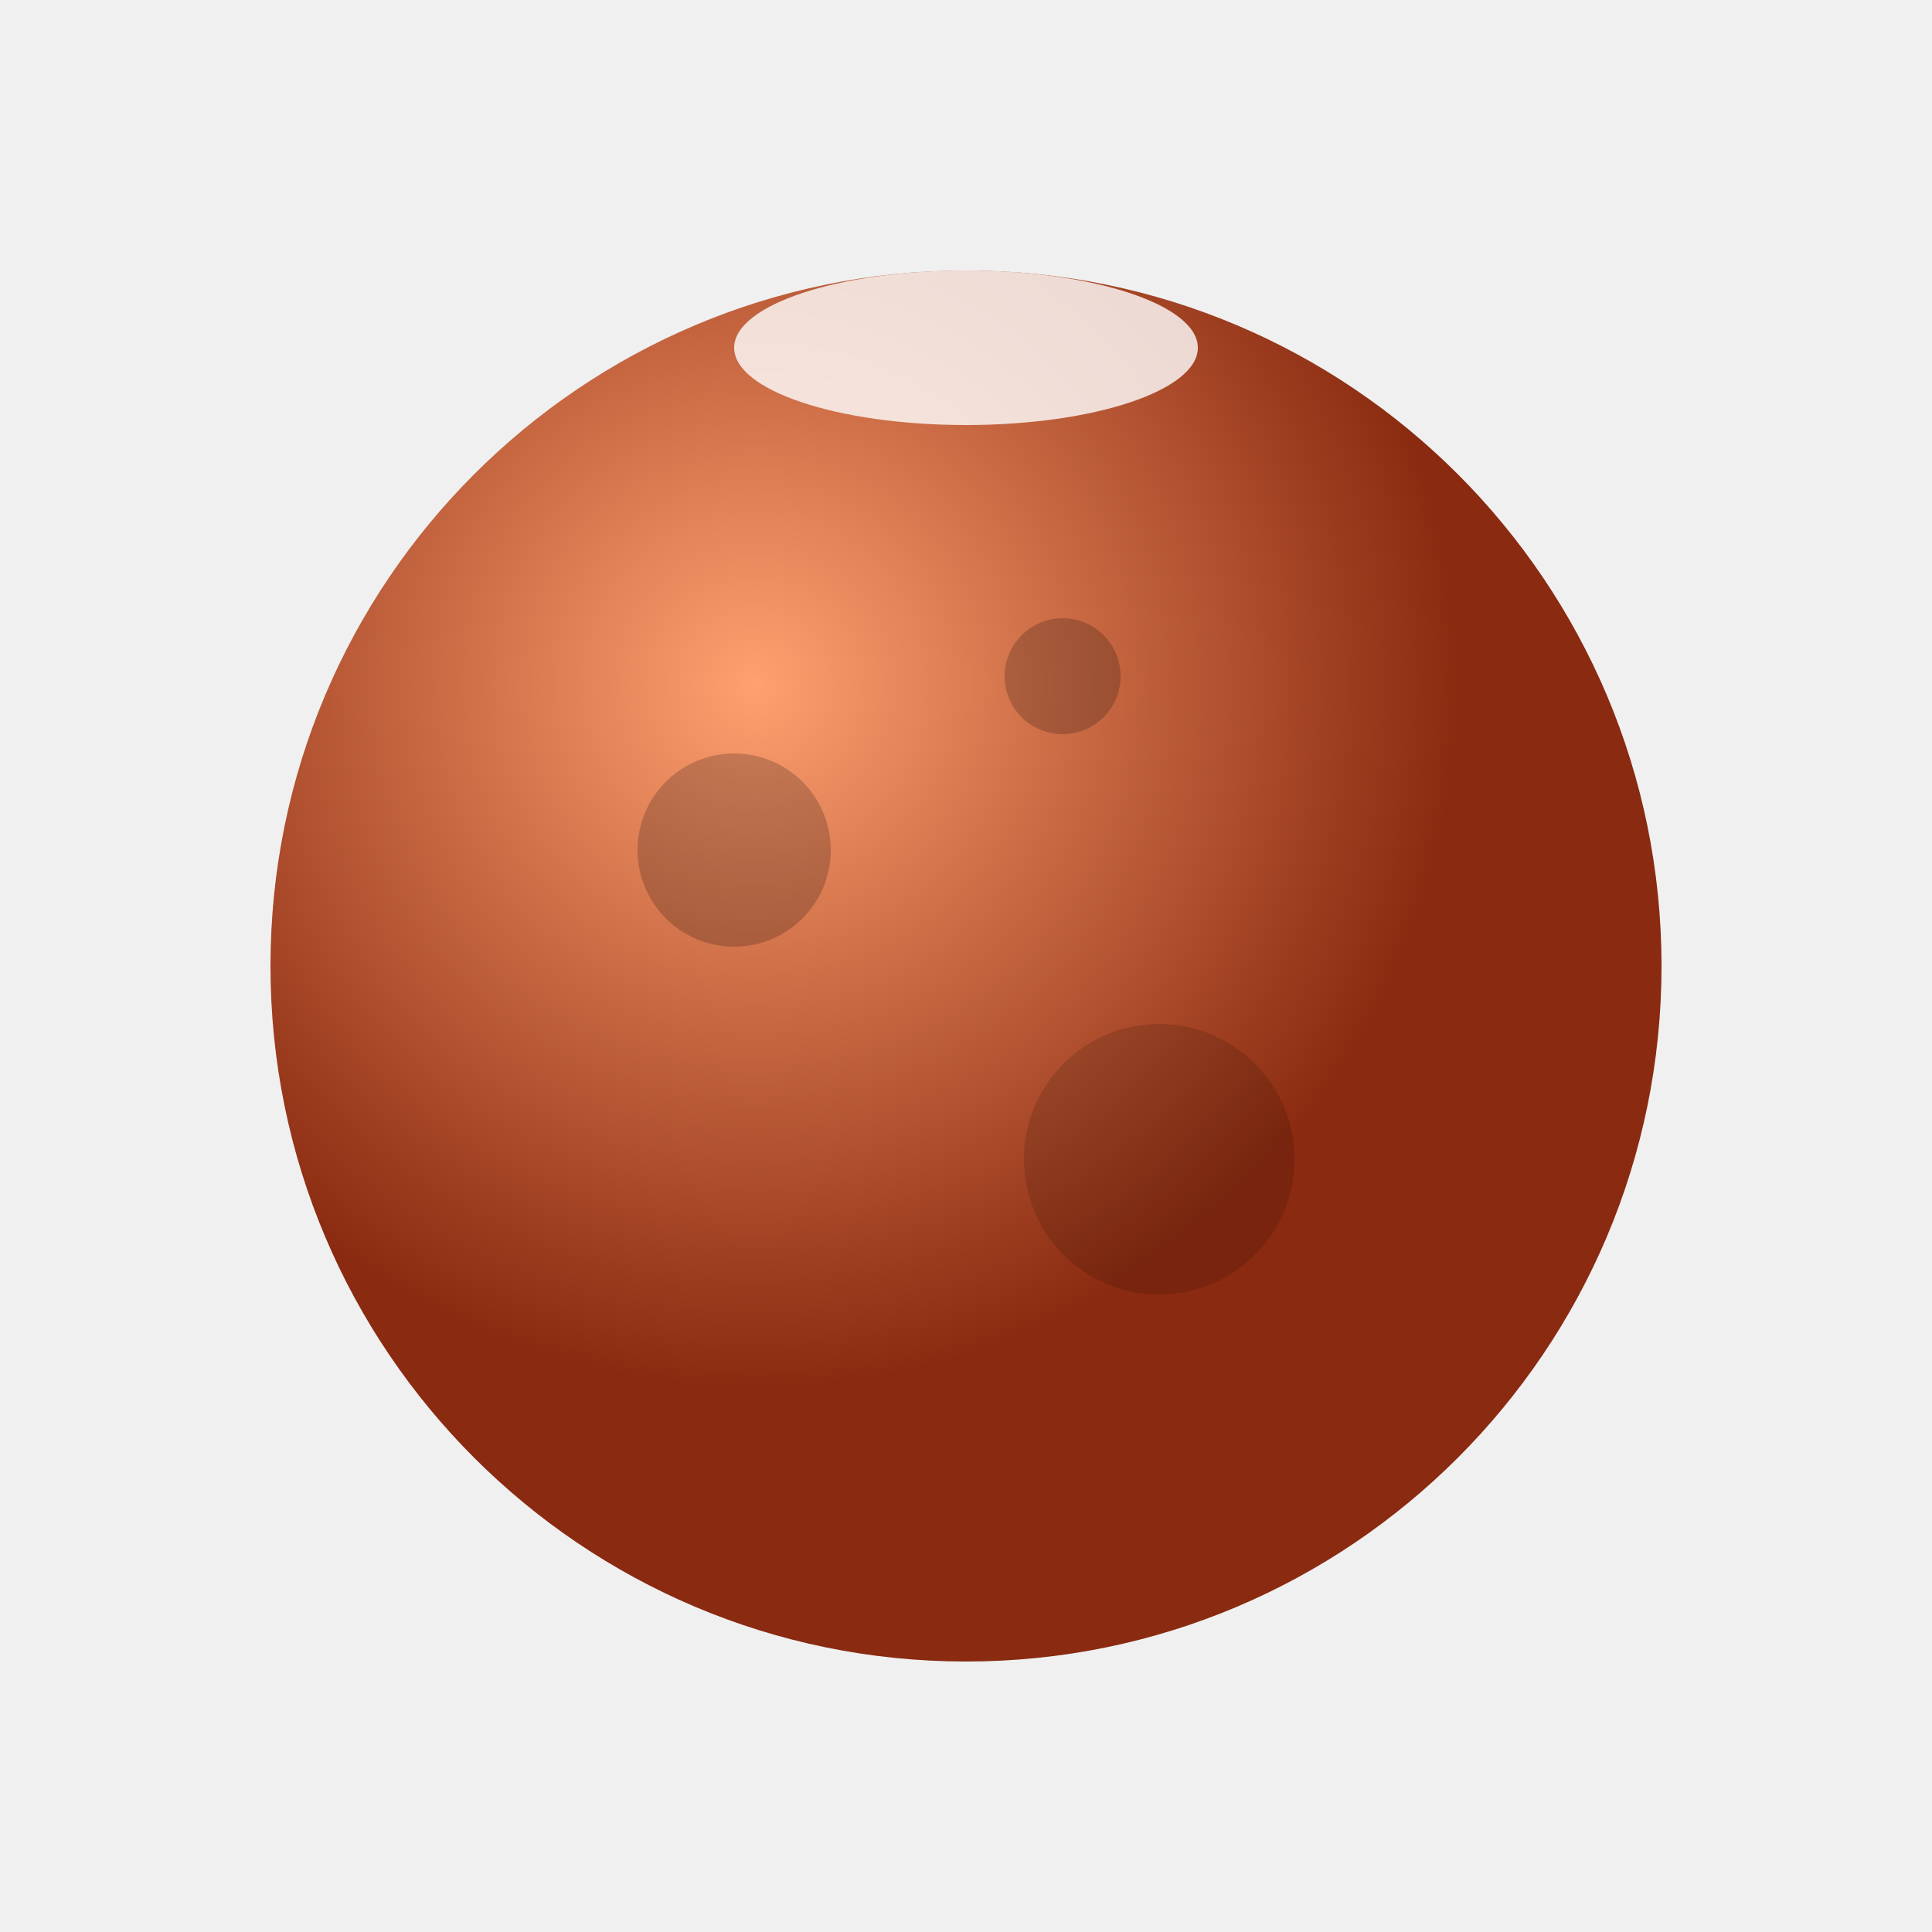
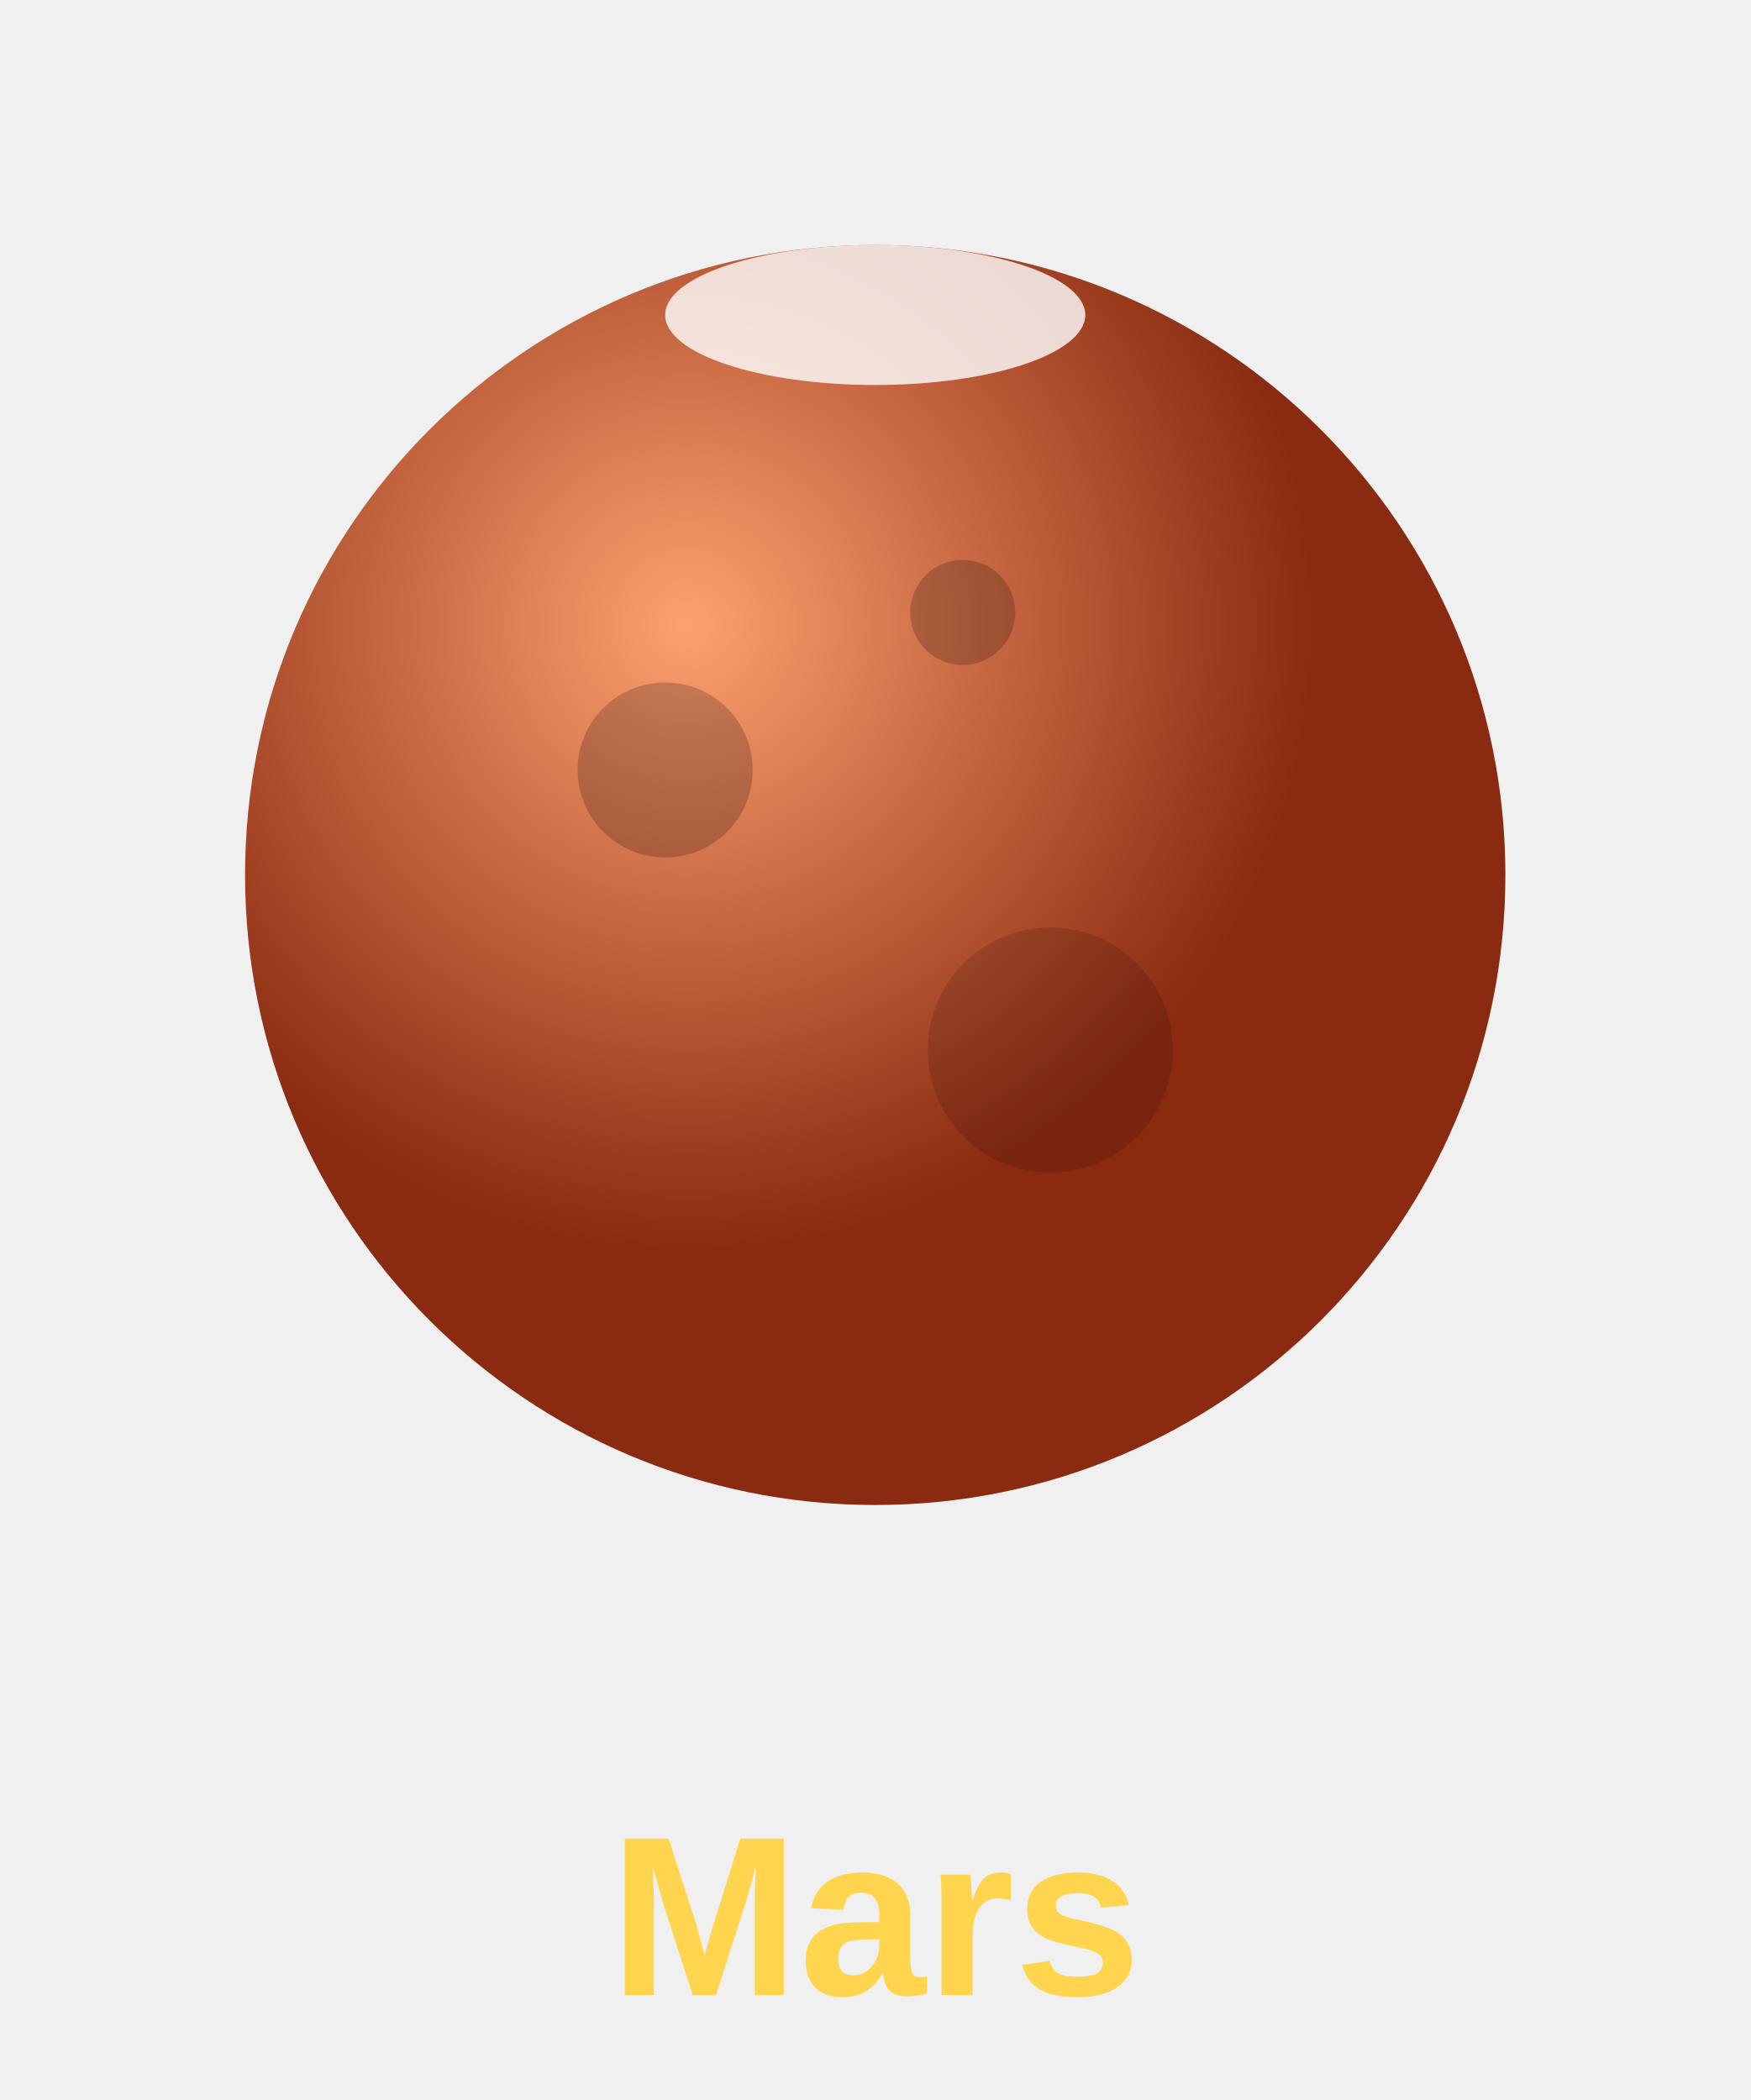
- <svg xmlns="http://www.w3.org/2000/svg" viewBox="0 0 100 100">
+ <svg xmlns="http://www.w3.org/2000/svg" viewBox="0 0 100 120">
  <defs>
    <radialGradient id="g-mars" cx="35%" cy="30%">
      <stop offset="0" stop-color="#ffa070" />
      <stop offset="1" stop-color="#8a2a10" />
    </radialGradient>
  </defs>
  <circle cx="50" cy="50" r="36" fill="url(#g-mars)" />
  <circle cx="38" cy="44" r="5" fill="#0003" />
  <circle cx="60" cy="60" r="7" fill="#0002" />
  <circle cx="55" cy="35" r="3" fill="#0003" />
  <ellipse cx="50" cy="18" rx="12" ry="4" fill="#fff" opacity=".8" />
+   <text x="50" y="114" text-anchor="middle" font-family="Arial" font-size="13" font-weight="bold" fill="#ffd54f">Mars</text>
</svg>
